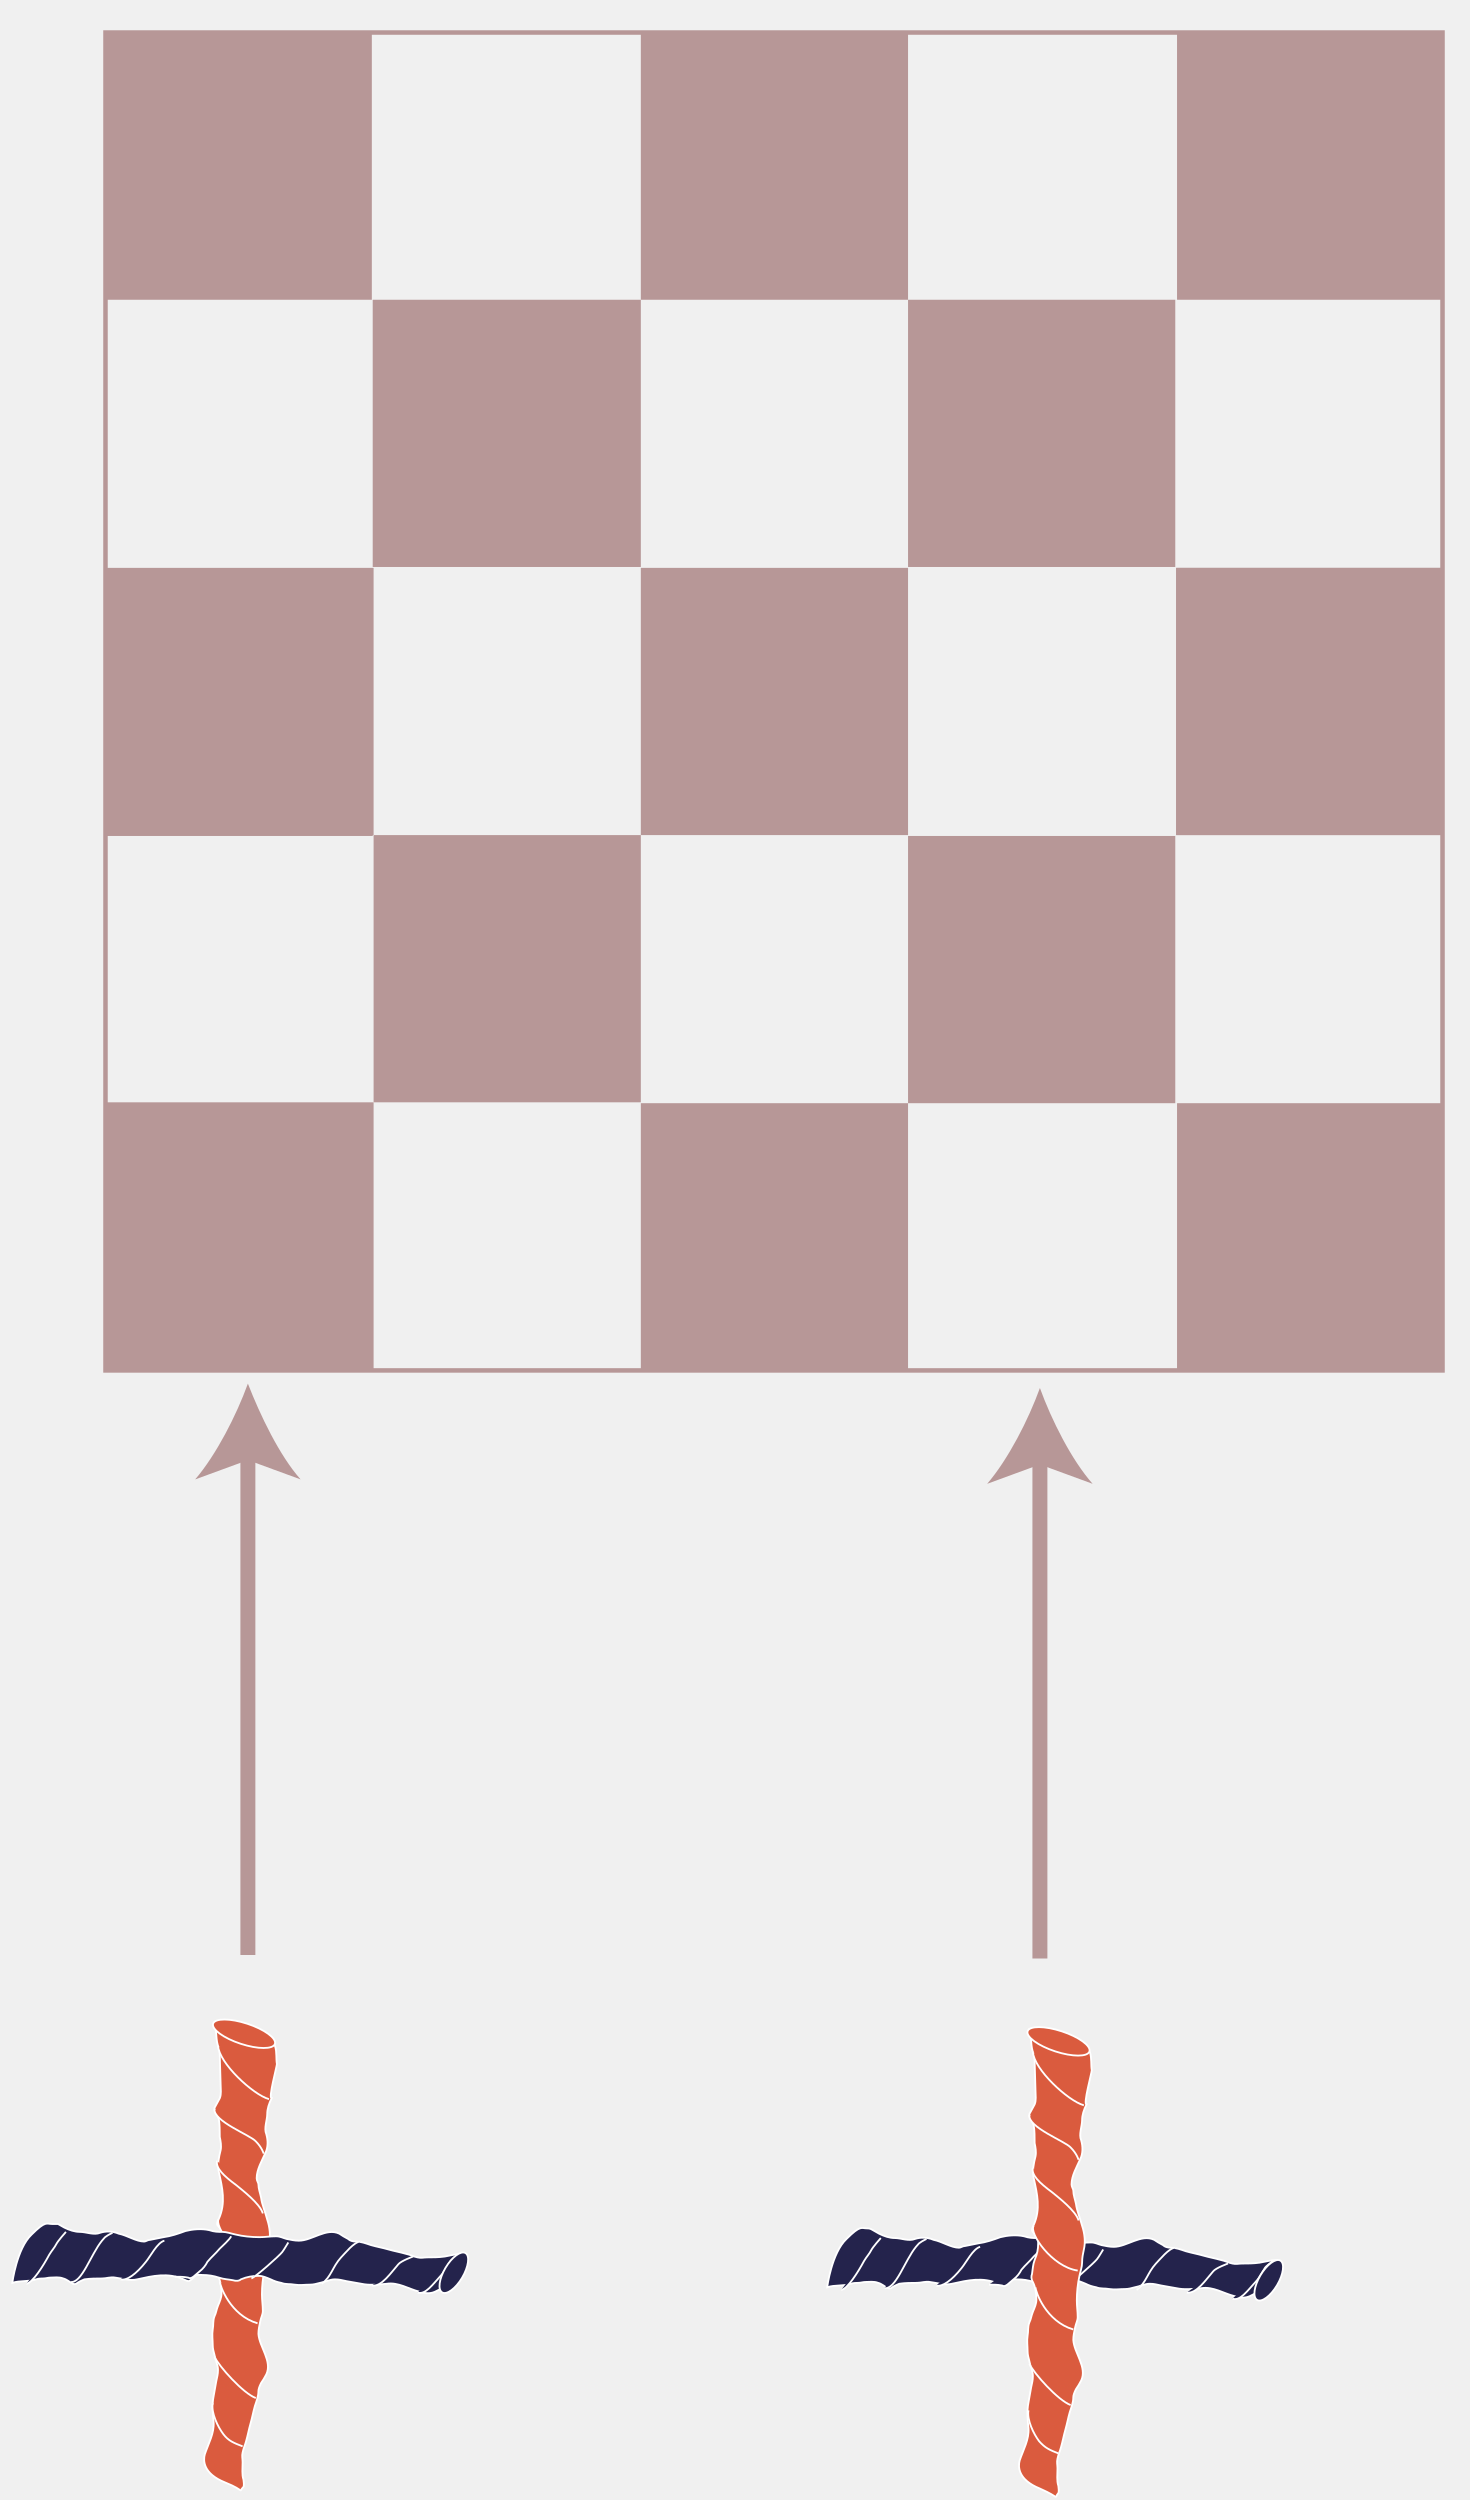
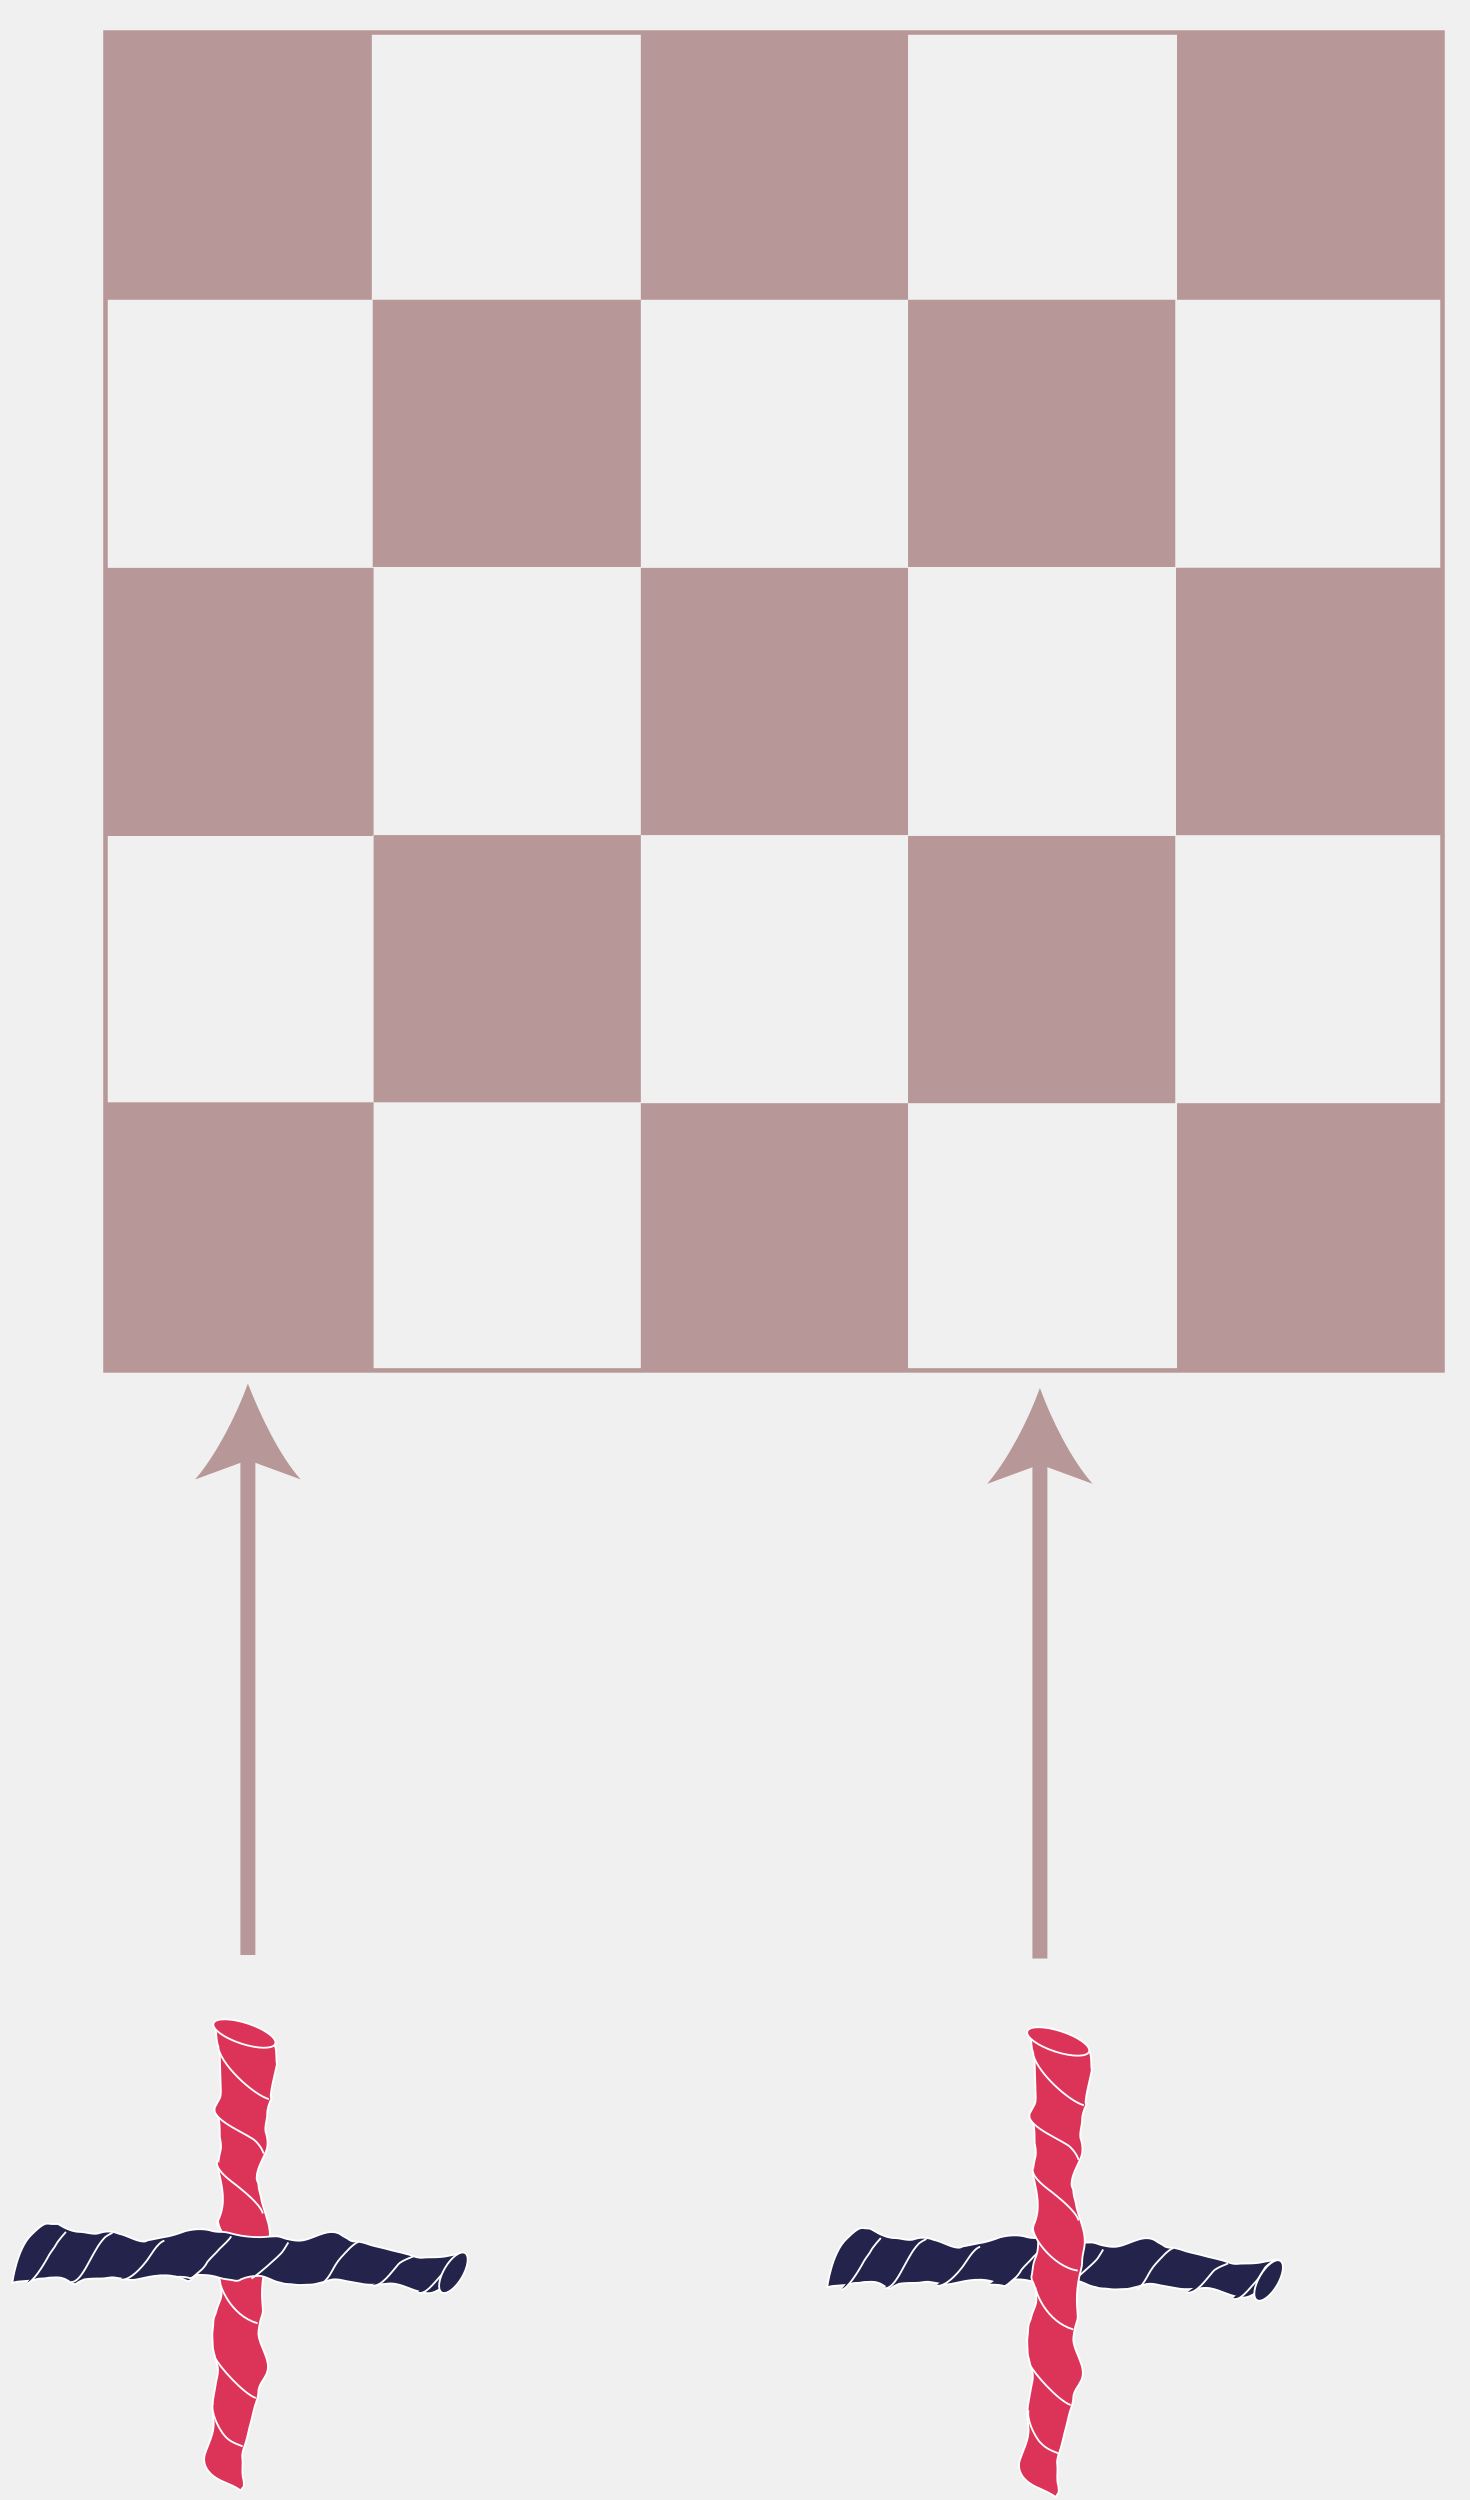
<svg xmlns="http://www.w3.org/2000/svg" version="1.1" id="Layer_1" x="0px" y="0px" viewBox="0 0 167.2 284.4" style="enable-background:new 0 0 167.2 284.4;" xml:space="preserve">
  <style type="text/css">
- 	.st0{fill:#DA5B3E;stroke:#FFFFFF;stroke-width:0.21;stroke-miterlimit:10;}
- 	.st1{fill:#DA5B3E;stroke:#FFFFFF;stroke-width:0.21;stroke-miterlimit:9.999;}
+ 	.st0{fill:#DC3359;stroke:#FFFFFF;stroke-width:0.21;stroke-miterlimit:10;}
+ 	.st1{fill:#DC3359;stroke:#FFFFFF;stroke-width:0.21;stroke-miterlimit:9.998;}
	.st2{fill:#24234C;stroke:#FFFFFF;stroke-width:0.21;stroke-miterlimit:10;}
	.st3{fill:#24234C;stroke:#FFFFFF;stroke-width:0.21;stroke-miterlimit:10.001;}
	.st4{fill:none;stroke:#B79797;stroke-width:1.703;stroke-miterlimit:10;}
	.st5{fill:#B79797;}
	.st6{fill:none;stroke:#B79797;stroke-width:0.512;stroke-miterlimit:10;}
</style>
  <g>
    <g>
      <g>
        <g>
-           <path class="st0" d="M25.6,282.4c-2.5-1-2.5-2.5-2.3-3.2c0.4-1.2,1.1-2.4,1-3.7c-0.1-0.9-0.2-1.9,0-2.9c0.1-0.6,0.2-1.1,0.3-1.7      c0.1-0.5,0.2-0.8,0.2-1.3c0-0.6-0.3-1.1-0.4-1.7c-0.1-0.4-0.2-0.7-0.2-1.1c0-0.6-0.1-1.2,0-1.8c0.1-0.5,0-1,0.2-1.5      c0.2-0.4,0.2-0.7,0.4-1.2c0.2-0.5,0.4-0.9,0.4-1.4c0-0.7-0.1-1.4-0.4-2c-0.2-0.3-0.2-0.7-0.1-0.9c0.1-0.6,0.1-1.1,0.3-1.6      c0.3-0.7,0.4-1.2,0.4-1.9c0-0.3,0.1-0.7-0.2-0.9c-0.2-0.2-0.5-0.4-0.5-0.6s0.1-0.4,0.2-0.6c0.8-1.8,0.4-3.5,0-5.3      c-0.2-0.8,0-1.7,0.2-2.5c0.1-0.5,0-1-0.1-1.5c0-0.7,0-1.4-0.1-2c-0.1-0.3-0.2-0.6-0.4-0.8c-0.1-0.2-0.1-0.4-0.1-0.5      c0.2-0.4,0.4-0.7,0.6-1.1c0.2-0.5,0.1-1,0.1-1.5c0-0.3-0.1-3.1-0.1-3.4c0-0.3,0-0.6-0.1-0.8c-0.4-0.9-0.2-1.9-0.5-2.8l5.9,1.4      c0.5,1,0.6,0.2,1,1.2c0.2,0.6,0.1,1.5,0.2,2c0,0.3-1,3.9-0.6,3.9c-0.3,0.6-0.5,1.2-0.5,1.8c0,0.7-0.4,1.6-0.1,2.3      c0.2,0.7,0.2,1.5-0.1,2.1c-0.4,0.9-1,1.9-1,2.9c0,0.3,0.2,0.5,0.2,0.7c0,0.5,0.2,1,0.3,1.5c0.1,0.8,0.5,1.7,0.7,2.5      c0.3,0.9,0.4,1.9,0.2,2.7c-0.1,0.5-0.2,0.9-0.2,1.5c0,0.5-0.2,1-0.3,1.5c-0.2,0.9-0.3,1.9-0.3,2.8c0,0.7,0.1,1.2,0.1,1.9      c0,0.4-0.2,0.7-0.3,1.2c-0.1,0.5-0.2,0.9-0.2,1.4c0.1,1.5,1.6,3.1,0.9,4.6c-0.2,0.4-0.4,0.7-0.6,1c-0.2,0.4-0.3,0.7-0.3,0.9      c0,0.6-0.2,1.1-0.4,1.7c-0.2,0.7-0.3,1.3-0.5,2c-0.2,0.7-0.3,1.3-0.5,2c-0.1,0.4-0.3,0.8-0.4,1.3c-0.1,0.4,0,0.7,0,1.1      c0,0.7-0.1,1.4,0.1,2c0.1,0.7,0,0.8,0,0.8C27,283.6,28.1,283.4,25.6,282.4z" />
+           <path class="st0" d="M25.6,282.4c-2.5-1-2.5-2.5-2.3-3.2c0.4-1.2,1.1-2.4,1-3.7c-0.1-0.9-0.2-1.9,0-2.9c0.1-0.6,0.2-1.1,0.3-1.7      c0.1-0.5,0.2-0.8,0.2-1.3c0-0.6-0.3-1.1-0.4-1.7c-0.1-0.4-0.2-0.7-0.2-1.1c0-0.6-0.1-1.2,0-1.8c0.1-0.5,0-1,0.2-1.5      c0.2-0.4,0.2-0.7,0.4-1.2c0.2-0.5,0.4-0.9,0.4-1.4c0-0.7-0.1-1.4-0.4-2c-0.2-0.3-0.2-0.7-0.1-0.9c0.1-0.6,0.1-1.1,0.3-1.6      c0.3-0.7,0.4-1.2,0.4-1.9c0-0.3,0.1-0.7-0.2-0.9c-0.2-0.2-0.5-0.4-0.5-0.6s0.1-0.4,0.2-0.6c0.8-1.8,0.4-3.5,0-5.3      c-0.2-0.8,0-1.7,0.2-2.5c0.1-0.5,0-1-0.1-1.5c0-0.7,0-1.4-0.1-2c-0.1-0.3-0.2-0.6-0.4-0.8c-0.1-0.2-0.1-0.4-0.1-0.5      c0.2-0.4,0.4-0.7,0.6-1.1c0.2-0.5,0.1-1,0.1-1.5c0-0.3-0.1-3.1-0.1-3.4c0-0.3,0-0.6-0.1-0.8c-0.4-0.9-0.2-1.9-0.5-2.8l5.9,1.4      c0.5,1,0.6,0.2,1,1.2c0.2,0.6,0.1,1.5,0.2,2c0,0.3-1,3.9-0.6,3.9c-0.3,0.6-0.5,1.2-0.5,1.8c0,0.7-0.4,1.6-0.1,2.3      c0.2,0.7,0.2,1.5-0.1,2.1c-0.4,0.9-1,1.9-1,2.9c0,0.3,0.2,0.5,0.2,0.7c0,0.5,0.2,1,0.3,1.5c0.1,0.8,0.5,1.7,0.7,2.5      c0.3,0.9,0.4,1.9,0.2,2.7c-0.1,0.5-0.2,0.9-0.2,1.5c0,0.5-0.2,1-0.3,1.5c-0.2,0.9-0.3,1.9-0.3,2.8c0,0.7,0.1,1.2,0.1,1.9      c0,0.4-0.2,0.7-0.3,1.2c-0.1,0.5-0.2,0.9-0.2,1.4c0.1,1.5,1.6,3.1,0.9,4.6c-0.2,0.4-0.4,0.7-0.6,1c-0.2,0.4-0.3,0.7-0.3,0.9      c0,0.6-0.2,1.1-0.4,1.7c-0.2,0.7-0.3,1.3-0.5,2s-0.3,1.3-0.5,2c-0.1,0.4-0.3,0.8-0.4,1.3c-0.1,0.4,0,0.7,0,1.1      c0,0.7-0.1,1.4,0.1,2c0.1,0.7,0,0.8,0,0.8C27,283.6,28.1,283.4,25.6,282.4z" />
          <path class="st0" d="M24.8,232.7c0.1,2,4,5.6,5.8,6.1" />
          <path class="st0" d="M24.4,239.9c-0.2,1.4,4.1,3,4.7,3.7c0.7,0.7,0.9,1.4,0.9,1.4" />
          <path class="st0" d="M24.7,245.8c-0.2,0.8,0.7,1.7,2.2,2.8c0.6,0.5,2.7,2.1,3,3.2" />
          <path class="st0" d="M24.9,252.4c-0.6,0.8,2.1,4.7,5,5.1" />
          <path class="st0" d="M25,259.5c0,0.5,1.2,3.9,4.3,4.8" />
          <path class="st0" d="M24.4,268.1c0.5,1.1,3.3,4.2,4.7,4.7" />
          <path class="st0" d="M24.2,273.4c-0.2,1.1,0.6,2.7,1.2,3.5s1.2,1,2.2,1.4" />
        </g>
-         <ellipse transform="matrix(0.3109 -0.9504 0.9504 0.3109 -200.8054 185.8398)" class="st1" cx="27.8" cy="231.4" rx="1.2" ry="3.7" />
+         <ellipse transform="matrix(0.3109 -0.9504 0.9504 0.3109 -200.7652 185.8122)" class="st1" cx="27.8" cy="231.4" rx="1.2" ry="3.7" />
      </g>
      <g>
        <g>
-           <path class="st2" d="M51.8,259.9l0.8-3.5c-0.7,0-1.4,0.2-2,0.3c-0.7,0.1-1.4,0.1-2,0.1c-0.4,0-0.7,0.1-1.1,0      c-0.5-0.1-0.8-0.3-1.3-0.4c-0.7-0.2-1.3-0.3-2-0.5c-0.7-0.2-1.3-0.3-2-0.5c-0.6-0.2-1.1-0.4-1.7-0.4c-0.4,0-0.7-0.1-0.9-0.3      c-0.4-0.2-0.7-0.4-1-0.6c-1.5-0.7-3.1,0.8-4.6,0.8c-0.5,0-0.9-0.1-1.4-0.2c-0.4-0.1-0.7-0.3-1.2-0.3c-0.7,0-1.2,0.1-1.9,0.1      c-0.9,0-1.9-0.1-2.7-0.3c-0.5-0.1-1-0.3-1.5-0.3s-0.9,0-1.5-0.2c-0.9-0.2-1.9-0.1-2.7,0.1c-0.8,0.3-1.7,0.6-2.5,0.7      c-0.5,0.1-1,0.2-1.5,0.3c-0.3,0-0.5,0.2-0.7,0.2c-0.9,0-1.9-0.7-2.9-0.9c-0.7-0.3-1.5-0.3-2.1-0.1c-0.7,0.3-1.6-0.1-2.3-0.1      c-0.6,0-1.2-0.2-1.8-0.5c-0.2-0.1-0.5-0.3-0.7-0.4C6.4,253,6.2,253,5.9,253c-0.6,0-0.7-0.4-2.3,1.2c-1.7,1.6-2.2,5.5-2.2,5.5      c0.9-0.3,1.8-0.1,2.7-0.4c0.3-0.1,0.6-0.1,0.8-0.1c0.3,0,0.6-0.1,0.8-0.1c0.5,0,1-0.1,1.5,0.1c0.4,0.1,0.7,0.4,1.1,0.6      c0.2,0.1,0.4,0,0.5-0.1c0.3-0.2,0.6-0.3,0.8-0.4c0.7-0.1,1.4-0.1,2-0.1c0.5,0,1-0.2,1.5-0.1c0.8,0.1,1.7,0.4,2.5,0.2      c1.8-0.4,3.5-0.8,5.3,0c0.2,0.1,0.4,0.2,0.6,0.2c0.2-0.1,0.4-0.3,0.6-0.5c0.3-0.3,0.6-0.2,0.9-0.2c0.7,0,1.3,0.1,1.9,0.3      c0.6,0.2,1.1,0.2,1.6,0.3c0.3,0.1,0.7,0.1,0.9-0.1c0.7-0.3,1.4-0.4,2-0.4c0.5,0,0.9,0.2,1.4,0.4c0.4,0.2,0.7,0.3,1.2,0.4      c0.5,0.2,1,0.1,1.5,0.2c0.6,0.1,1.2,0,1.8,0c0.4,0,0.7-0.1,1.1-0.2c0.6-0.1,1.1-0.4,1.7-0.4c0.5,0,0.8,0.1,1.3,0.2      c0.6,0.1,1.1,0.2,1.7,0.3c0.9,0.2,1.9,0.1,2.9,0c1.3-0.2,2.5,0.6,3.7,0.9c0.7,0.2,1.3,0.3,2-0.1c0.4-0.2,0.8-0.4,1.2-0.6      C51.2,260.1,51.5,260.1,51.8,259.9L51.8,259.9" />
+           <path class="st2" d="M51.8,259.9l0.8-3.5c-0.7,0-1.4,0.2-2,0.3c-0.7,0.1-1.4,0.1-2,0.1c-0.4,0-0.7,0.1-1.1,0      c-0.5-0.1-0.8-0.3-1.3-0.4c-0.7-0.2-1.3-0.3-2-0.5c-0.7-0.2-1.3-0.3-2-0.5c-0.6-0.2-1.1-0.4-1.7-0.4c-0.4,0-0.7-0.1-0.9-0.3      c-0.4-0.2-0.7-0.4-1-0.6c-1.5-0.7-3.1,0.8-4.6,0.8c-0.5,0-0.9-0.1-1.4-0.2c-0.4-0.1-0.7-0.3-1.2-0.3c-0.7,0-1.2,0.1-1.9,0.1      c-0.9,0-1.9-0.1-2.7-0.3c-0.5-0.1-1-0.3-1.5-0.3s-0.9,0-1.5-0.2c-0.9-0.2-1.9-0.1-2.7,0.1c-0.8,0.3-1.7,0.6-2.5,0.7      c-0.5,0.1-1,0.2-1.5,0.3c-0.3,0-0.5,0.2-0.7,0.2c-0.9,0-1.9-0.7-2.9-0.9c-0.7-0.3-1.5-0.3-2.1-0.1c-0.7,0.3-1.6-0.1-2.3-0.1      c-0.6,0-1.2-0.2-1.8-0.5c-0.2-0.1-0.5-0.3-0.7-0.4c-0.2,0-0.4,0-0.7,0c-0.6,0-0.7-0.4-2.3,1.2c-1.7,1.6-2.2,5.5-2.2,5.5      c0.9-0.3,1.8-0.1,2.7-0.4c0.3-0.1,0.6-0.1,0.8-0.1c0.3,0,0.6-0.1,0.8-0.1c0.5,0,1-0.1,1.5,0.1c0.4,0.1,0.7,0.4,1.1,0.6      c0.2,0.1,0.4,0,0.5-0.1c0.3-0.2,0.6-0.3,0.8-0.4c0.7-0.1,1.4-0.1,2-0.1c0.5,0,1-0.2,1.5-0.1c0.8,0.1,1.7,0.4,2.5,0.2      c1.8-0.4,3.5-0.8,5.3,0c0.2,0.1,0.4,0.2,0.6,0.2c0.2-0.1,0.4-0.3,0.6-0.5c0.3-0.3,0.6-0.2,0.9-0.2c0.7,0,1.3,0.1,1.9,0.3      c0.6,0.2,1.1,0.2,1.6,0.3c0.3,0.1,0.7,0.1,0.9-0.1c0.7-0.3,1.4-0.4,2-0.4c0.5,0,0.9,0.2,1.4,0.4c0.4,0.2,0.7,0.3,1.2,0.4      c0.5,0.2,1,0.1,1.5,0.2c0.6,0.1,1.2,0,1.8,0c0.4,0,0.7-0.1,1.1-0.2c0.6-0.1,1.1-0.4,1.7-0.4c0.5,0,0.8,0.1,1.3,0.2      c0.6,0.1,1.1,0.2,1.7,0.3c0.9,0.2,1.9,0.1,2.9,0c1.3-0.2,2.5,0.6,3.7,0.9c0.7,0.2,1.3,0.3,2-0.1c0.4-0.2,0.8-0.4,1.2-0.6      C51.2,260.1,51.5,260.1,51.8,259.9L51.8,259.9" />
          <path class="st2" d="M3,259.8c0.7-0.1,1.9-2,2.6-3.3c0.3-0.5,0.6-0.8,0.8-1.2c0.2-0.4,1.1-1.4,1.1-1.4" />
          <path class="st2" d="M8,259.6c1.3,0.2,2.3-3.1,3.6-4.7c0.2-0.2,0.3-0.4,0.5-0.5c0.1-0.1,0.7-0.4,0.7-0.4" />
          <path class="st2" d="M13.7,259.3c0.7,0.2,1.8-0.6,2.9-2c0.5-0.6,1.3-2.2,2.1-2.4" />
          <path class="st2" d="M19.9,259c0.5,0,1,0,1.5,0.1c0.2,0.1,0.3,0.1,0.6-0.1c0.2-0.2,0.5-0.4,0.7-0.6c0.4-0.3,0.7-0.7,0.9-1.1      c0.5-0.6,0.9-0.9,1.4-1.5c0.3-0.3,1.1-1,1.3-1.4" />
          <path class="st2" d="M28.6,259.2c0.5-0.2,3.2-2.6,3.5-3c0.3-0.4,0.5-0.8,0.7-1.1" />
          <path class="st2" d="M36.6,259.8c1.1-0.8,1.2-1.9,2.2-3c0.4-0.4,1.5-1.8,2.2-1.8" />
          <path class="st2" d="M42.3,260c1.1,0.2,2.2-1.5,3-2.4c0.3-0.4,1.7-0.9,1.7-0.9" />
          <path class="st2" d="M47.5,260.8c0.9,0.3,1.7-0.9,2.8-2.1c0.2-0.2,0.7-1.1,0.9-1.4c0.1-0.2,0.8-0.7,0.9-0.8" />
        </g>
-         <ellipse transform="matrix(0.51 -0.8602 0.8602 0.51 -197.1358 171.0477)" class="st3" cx="51.6" cy="258.6" rx="2.6" ry="1.1" />
+         <ellipse transform="matrix(0.51 -0.8602 0.8602 0.51 -197.0993 171.1005)" class="st3" cx="51.6" cy="258.5" rx="2.6" ry="1.1" />
      </g>
    </g>
    <g>
      <g>
        <g>
-           <path class="st2" d="M144.5,260.6l0.8-3.5c-0.7,0-1.4,0.2-2,0.3c-0.7,0.1-1.4,0.1-2,0.1c-0.4,0-0.7,0.1-1.1,0      c-0.5-0.1-0.8-0.3-1.3-0.4c-0.7-0.2-1.3-0.3-2-0.5s-1.3-0.3-2-0.5c-0.6-0.2-1.1-0.4-1.7-0.4c-0.4,0-0.7-0.1-0.9-0.3      c-0.4-0.2-0.7-0.4-1-0.6c-1.5-0.7-3.1,0.8-4.6,0.8c-0.5,0-0.9-0.1-1.4-0.2c-0.4-0.1-0.7-0.3-1.2-0.3c-0.7,0-1.2,0.1-1.9,0.1      c-0.9,0-1.9-0.1-2.7-0.3c-0.5-0.1-1-0.3-1.5-0.3c-0.5,0-0.9,0-1.5-0.2c-0.9-0.2-1.9-0.1-2.7,0.1c-0.8,0.3-1.7,0.6-2.5,0.7      c-0.5,0.1-1,0.2-1.5,0.3c-0.3,0-0.5,0.2-0.7,0.2c-0.9,0-1.9-0.7-2.9-0.9c-0.7-0.3-1.5-0.3-2.1-0.1c-0.7,0.3-1.6-0.1-2.3-0.1      c-0.6,0-1.2-0.2-1.8-0.5c-0.2-0.1-0.5-0.3-0.7-0.4c-0.3-0.2-0.5-0.2-0.7-0.2c-0.6,0-0.7-0.4-2.3,1.2c-1.7,1.6-2.2,5.5-2.2,5.5      c0.9-0.3,1.8-0.1,2.7-0.4c0.3-0.1,0.6-0.1,0.8-0.1c0.3,0,0.6-0.1,0.8-0.1c0.5,0,1-0.1,1.5,0.1c0.4,0.1,0.7,0.4,1.1,0.6      c0.2,0.1,0.4,0,0.5-0.1c0.3-0.2,0.6-0.3,0.8-0.4c0.7-0.1,1.4-0.1,2-0.1c0.5,0,1-0.2,1.5-0.1c0.8,0.1,1.7,0.4,2.5,0.2      c1.8-0.4,3.5-0.8,5.3,0c0.2,0.1,0.4,0.2,0.6,0.2c0.2-0.1,0.4-0.3,0.6-0.5c0.3-0.3,0.6-0.2,0.9-0.2c0.7,0,1.3,0.1,1.9,0.3      c0.6,0.2,1.1,0.2,1.6,0.3c0.3,0.1,0.7,0.1,0.9-0.1c0.7-0.3,1.4-0.4,2-0.4c0.5,0,0.9,0.2,1.4,0.4c0.4,0.2,0.7,0.3,1.2,0.4      c0.5,0.2,1,0.1,1.5,0.2c0.6,0.1,1.2,0,1.8,0c0.4,0,0.7-0.1,1.1-0.2c0.6-0.1,1.1-0.4,1.7-0.4c0.5,0,0.8,0.1,1.3,0.2      c0.6,0.1,1.1,0.2,1.7,0.3c0.9,0.2,1.9,0.1,2.9,0c1.3-0.2,2.5,0.6,3.7,0.9c0.7,0.2,1.3,0.3,2-0.1c0.4-0.2,0.8-0.4,1.2-0.6      C143.9,260.9,144.3,260.9,144.5,260.6L144.5,260.6" />
+           <path class="st2" d="M144.5,260.6l0.8-3.5c-0.7,0-1.4,0.2-2,0.3c-0.7,0.1-1.4,0.1-2,0.1c-0.4,0-0.7,0.1-1.1,0      c-0.5-0.1-0.8-0.3-1.3-0.4c-0.7-0.2-1.3-0.3-2-0.5s-1.3-0.3-2-0.5c-0.6-0.2-1.1-0.4-1.7-0.4c-0.4,0-0.7-0.1-0.9-0.3      c-0.4-0.2-0.7-0.4-1-0.6c-1.5-0.7-3.1,0.8-4.6,0.8c-0.5,0-0.9-0.1-1.4-0.2c-0.4-0.1-0.7-0.3-1.2-0.3c-0.7,0-1.2,0.1-1.9,0.1      c-0.9,0-1.9-0.1-2.7-0.3c-0.5-0.1-1-0.3-1.5-0.3s-0.9,0-1.5-0.2c-0.9-0.2-1.9-0.1-2.7,0.1c-0.8,0.3-1.7,0.6-2.5,0.7      c-0.5,0.1-1,0.2-1.5,0.3c-0.3,0-0.5,0.2-0.7,0.2c-0.9,0-1.9-0.7-2.9-0.9c-0.7-0.3-1.5-0.3-2.1-0.1c-0.7,0.3-1.6-0.1-2.3-0.1      c-0.6,0-1.2-0.2-1.8-0.5c-0.2-0.1-0.5-0.3-0.7-0.4c-0.3-0.2-0.5-0.2-0.7-0.2c-0.6,0-0.7-0.4-2.3,1.2c-1.7,1.6-2.2,5.5-2.2,5.5      c0.9-0.3,1.8-0.1,2.7-0.4c0.3-0.1,0.6-0.1,0.8-0.1c0.3,0,0.6-0.1,0.8-0.1c0.5,0,1-0.1,1.5,0.1c0.4,0.1,0.7,0.4,1.1,0.6      c0.2,0.1,0.4,0,0.5-0.1c0.3-0.2,0.6-0.3,0.8-0.4c0.7-0.1,1.4-0.1,2-0.1c0.5,0,1-0.2,1.5-0.1c0.8,0.1,1.7,0.4,2.5,0.2      c1.8-0.4,3.5-0.8,5.3,0c0.2,0.1,0.4,0.2,0.6,0.2c0.2-0.1,0.4-0.3,0.6-0.5c0.3-0.3,0.6-0.2,0.9-0.2c0.7,0,1.3,0.1,1.9,0.3      c0.6,0.2,1.1,0.2,1.6,0.3c0.3,0.1,0.7,0.1,0.9-0.1c0.7-0.3,1.4-0.4,2-0.4c0.5,0,0.9,0.2,1.4,0.4c0.4,0.2,0.7,0.3,1.2,0.4      c0.5,0.2,1,0.1,1.5,0.2c0.6,0.1,1.2,0,1.8,0c0.4,0,0.7-0.1,1.1-0.2c0.6-0.1,1.1-0.4,1.7-0.4c0.5,0,0.8,0.1,1.3,0.2      c0.6,0.1,1.1,0.2,1.7,0.3c0.9,0.2,1.9,0.1,2.9,0c1.3-0.2,2.5,0.6,3.7,0.9c0.7,0.2,1.3,0.3,2-0.1c0.4-0.2,0.8-0.4,1.2-0.6      C143.9,260.9,144.3,260.9,144.5,260.6L144.5,260.6" />
          <path class="st2" d="M95.7,260.5c0.7-0.1,1.9-2,2.6-3.3c0.3-0.5,0.6-0.8,0.8-1.2c0.2-0.4,1.1-1.4,1.1-1.4" />
          <path class="st2" d="M100.6,260.3c1.3,0.2,2.3-3.1,3.6-4.7c0.2-0.2,0.3-0.4,0.5-0.5c0.1-0.1,0.7-0.4,0.7-0.4" />
          <path class="st2" d="M106.5,260c0.7,0.2,1.8-0.6,2.9-2c0.5-0.6,1.3-2.2,2.1-2.4" />
          <path class="st2" d="M112.5,259.9c0.5,0,1,0,1.5,0.1c0.2,0.1,0.3,0.1,0.6-0.1c0.2-0.2,0.5-0.4,0.7-0.6c0.4-0.3,0.7-0.7,0.9-1.1      c0.5-0.6,0.9-0.9,1.4-1.5c0.3-0.3,1.1-1,1.3-1.4" />
-           <path class="st2" d="M121.3,260c0.5-0.2,3.2-2.6,3.5-3c0.3-0.4,0.5-0.8,0.7-1.1" />
+           <path class="st2" d="M121.3,260c0.5-0.2,3.2-2.6,3.5-3s0.5-0.8,0.7-1.1" />
          <path class="st2" d="M129.3,260.5c1.1-0.8,1.2-1.9,2.2-3c0.4-0.4,1.5-1.8,2.2-1.8" />
          <path class="st2" d="M135,260.8c1.1,0.2,2.2-1.5,3-2.4c0.3-0.4,1.7-0.9,1.7-0.9" />
          <path class="st2" d="M140.2,261.5c0.9,0.3,1.7-0.9,2.8-2.1c0.2-0.2,0.7-1.1,0.9-1.4c0.1-0.2,0.8-0.7,0.9-0.8" />
        </g>
-         <ellipse transform="matrix(0.51 -0.8602 0.8602 0.51 -152.397 251.2377)" class="st3" cx="144.3" cy="259.4" rx="2.6" ry="1.1" />
+         <ellipse transform="matrix(0.51 -0.8602 0.8602 0.51 -152.4109 251.2628)" class="st3" cx="144.3" cy="259.4" rx="2.6" ry="1.1" />
      </g>
      <g>
        <g>
-           <path class="st0" d="M118.3,283.1c-2.5-1-2.5-2.5-2.3-3.2c0.4-1.2,1.1-2.4,1-3.7c-0.1-0.9-0.2-1.9,0-2.9      c0.1-0.6,0.2-1.1,0.3-1.7c0.1-0.5,0.2-0.8,0.2-1.3c0-0.6-0.3-1.1-0.4-1.7c-0.1-0.4-0.2-0.7-0.2-1.1c0-0.6-0.1-1.2,0-1.8      c0.1-0.5,0-1,0.2-1.5c0.2-0.4,0.2-0.7,0.4-1.2c0.2-0.5,0.4-0.9,0.4-1.4c0-0.7-0.1-1.4-0.4-2c-0.2-0.3-0.2-0.7-0.1-0.9      c0.1-0.6,0.1-1.1,0.3-1.6c0.3-0.7,0.4-1.2,0.4-1.9c0-0.3,0.1-0.7-0.2-0.9c-0.2-0.2-0.5-0.4-0.5-0.6s0.1-0.4,0.2-0.6      c0.8-1.8,0.4-3.5,0-5.3c-0.2-0.8,0-1.7,0.2-2.5c0.1-0.5,0-1-0.1-1.5c0-0.7,0-1.4-0.1-2c-0.1-0.3-0.2-0.6-0.4-0.8      c-0.1-0.2-0.1-0.4-0.1-0.5c0.2-0.4,0.4-0.7,0.6-1.1c0.2-0.5,0.1-1,0.1-1.5c0-0.3-0.1-3.1-0.1-3.4c0-0.3,0-0.6-0.1-0.8      c-0.4-0.9-0.2-1.9-0.5-2.8l5.9,1.4c0.5,1,0.6,0.2,1,1.2c0.2,0.6,0.1,1.5,0.2,2c0,0.3-1,3.9-0.6,3.9c-0.3,0.6-0.5,1.2-0.5,1.8      c0,0.7-0.4,1.6-0.1,2.3c0.2,0.7,0.2,1.5-0.1,2.1c-0.4,0.9-1,1.9-1,2.9c0,0.3,0.2,0.5,0.2,0.7c0,0.5,0.2,1,0.3,1.5      c0.1,0.8,0.5,1.7,0.7,2.5c0.3,0.9,0.4,1.9,0.2,2.7c-0.1,0.5-0.2,0.9-0.2,1.5c0,0.5-0.2,1-0.3,1.5c-0.2,0.9-0.3,1.9-0.3,2.8      c0,0.7,0.1,1.2,0.1,1.9c0,0.4-0.2,0.7-0.3,1.2c-0.1,0.5-0.2,0.9-0.2,1.4c0.1,1.5,1.6,3.1,0.9,4.6c-0.2,0.4-0.4,0.7-0.6,1      c-0.2,0.4-0.3,0.7-0.3,0.9c0,0.6-0.2,1.1-0.4,1.7c-0.2,0.7-0.3,1.3-0.5,2c-0.2,0.7-0.3,1.3-0.5,2c-0.1,0.4-0.3,0.8-0.4,1.3      c-0.1,0.4,0,0.7,0,1.1c0,0.7-0.1,1.4,0.1,2c0.1,0.7,0,0.8,0,0.8C119.8,284.3,120.8,284.2,118.3,283.1z" />
+           <path class="st0" d="M118.3,283.1c-2.5-1-2.5-2.5-2.3-3.2c0.4-1.2,1.1-2.4,1-3.7c-0.1-0.9-0.2-1.9,0-2.9      c0.1-0.6,0.2-1.1,0.3-1.7c0.1-0.5,0.2-0.8,0.2-1.3c0-0.6-0.3-1.1-0.4-1.7c-0.1-0.4-0.2-0.7-0.2-1.1c0-0.6-0.1-1.2,0-1.8      c0.1-0.5,0-1,0.2-1.5c0.2-0.4,0.2-0.7,0.4-1.2c0.2-0.5,0.4-0.9,0.4-1.4c0-0.7-0.1-1.4-0.4-2c-0.2-0.3-0.2-0.7-0.1-0.9      c0.1-0.6,0.1-1.1,0.3-1.6c0.3-0.7,0.4-1.2,0.4-1.9c0-0.3,0.1-0.7-0.2-0.9c-0.2-0.2-0.5-0.4-0.5-0.6s0.1-0.4,0.2-0.6      c0.8-1.8,0.4-3.5,0-5.3c-0.2-0.8,0-1.7,0.2-2.5c0.1-0.5,0-1-0.1-1.5c0-0.7,0-1.4-0.1-2c-0.1-0.3-0.2-0.6-0.4-0.8      c-0.1-0.2-0.1-0.4-0.1-0.5c0.2-0.4,0.4-0.7,0.6-1.1c0.2-0.5,0.1-1,0.1-1.5c0-0.3-0.1-3.1-0.1-3.4c0-0.3,0-0.6-0.1-0.8      c-0.4-0.9-0.2-1.9-0.5-2.8l5.9,1.4c0.5,1,0.6,0.2,1,1.2c0.2,0.6,0.1,1.5,0.2,2c0,0.3-1,3.9-0.6,3.9c-0.3,0.6-0.5,1.2-0.5,1.8      c0,0.7-0.4,1.6-0.1,2.3c0.2,0.7,0.2,1.5-0.1,2.1c-0.4,0.9-1,1.9-1,2.9c0,0.3,0.2,0.5,0.2,0.7c0,0.5,0.2,1,0.3,1.5      c0.1,0.8,0.5,1.7,0.7,2.5c0.3,0.9,0.4,1.9,0.2,2.7c-0.1,0.5-0.2,0.9-0.2,1.5c0,0.5-0.2,1-0.3,1.5c-0.2,0.9-0.3,1.9-0.3,2.8      c0,0.7,0.1,1.2,0.1,1.9c0,0.4-0.2,0.7-0.3,1.2c-0.1,0.5-0.2,0.9-0.2,1.4c0.1,1.5,1.6,3.1,0.9,4.6c-0.2,0.4-0.4,0.7-0.6,1      c-0.2,0.4-0.3,0.7-0.3,0.9c0,0.6-0.2,1.1-0.4,1.7c-0.2,0.7-0.3,1.3-0.5,2s-0.3,1.3-0.5,2c-0.1,0.4-0.3,0.8-0.4,1.3      c-0.1,0.4,0,0.7,0,1.1c0,0.7-0.1,1.4,0.1,2c0.1,0.7,0,0.8,0,0.8C119.8,284.3,120.8,284.2,118.3,283.1z" />
          <path class="st0" d="M117.5,233.4c0.1,2,4,5.6,5.8,6.1" />
          <path class="st0" d="M117.1,240.6c-0.2,1.4,4.1,3,4.7,3.7c0.7,0.7,0.9,1.4,0.9,1.4" />
          <path class="st0" d="M117.5,246.6c-0.2,0.8,0.7,1.7,2.2,2.8c0.6,0.5,2.7,2.1,3,3.2" />
          <path class="st0" d="M117.6,253.2c-0.6,0.8,2.1,4.7,5,5.1" />
          <path class="st0" d="M117.8,260.2c0,0.5,1.2,3.9,4.3,4.8" />
          <path class="st0" d="M117.1,268.9c0.5,1.1,3.3,4.2,4.7,4.7" />
          <path class="st0" d="M117,274.2c-0.2,1.1,0.6,2.7,1.2,3.5c0.7,0.8,1.2,1,2.2,1.4" />
        </g>
-         <ellipse transform="matrix(0.3109 -0.9504 0.9504 0.3109 -137.6981 274.4616)" class="st1" cx="120.4" cy="232.2" rx="1.2" ry="3.7" />
+         <ellipse transform="matrix(0.3109 -0.9504 0.9504 0.3109 -137.7371 274.472)" class="st1" cx="120.4" cy="232.2" rx="1.2" ry="3.7" />
      </g>
    </g>
    <g>
      <g>
        <line class="st4" x1="28.2" y1="165.1" x2="28.2" y2="222.4" />
        <g>
          <path class="st5" d="M28.2,157.4c-1.3,3.6-3.6,8.1-6,10.9l6-2.2l6,2.2C31.8,165.6,29.6,161,28.2,157.4z" />
        </g>
      </g>
    </g>
    <g>
      <g>
        <line class="st4" x1="118.3" y1="165.6" x2="118.3" y2="222.8" />
        <g>
          <path class="st5" d="M118.3,157.9c-1.3,3.6-3.6,8.1-6,10.9l6-2.2l6,2.2C121.9,166.1,119.6,161.5,118.3,157.9z" />
        </g>
      </g>
    </g>
    <g>
      <rect x="11.9" y="3.7" class="st5" width="30.4" height="30.4" />
      <rect x="42.4" y="34.1" class="st5" width="30.5" height="30.4" />
      <rect x="72.9" y="3.7" class="st5" width="30.4" height="30.4" />
      <rect x="12.1" y="64.6" class="st5" width="30.4" height="30.4" />
      <rect x="103.3" y="34.1" class="st5" width="30.4" height="30.4" />
      <rect x="133.8" y="64.6" class="st5" width="30.3" height="30.4" />
      <rect x="133.9" y="3.7" class="st5" width="30.1" height="30.4" />
      <rect x="12" y="64.7" class="st5" width="30.4" height="30.4" />
      <rect x="42.5" y="95" class="st5" width="30.4" height="30.4" />
      <rect x="72.9" y="125.5" class="st5" width="30.4" height="30.4" />
      <rect x="72.9" y="64.6" class="st5" width="30.4" height="30.4" />
      <rect x="12.1" y="125.4" class="st5" width="30.4" height="30.4" />
      <rect x="103.3" y="95.1" class="st5" width="30.4" height="30.4" />
      <rect x="133.9" y="125.5" class="st5" width="30.2" height="30.4" />
      <rect x="133.8" y="64.6" class="st5" width="30.3" height="30.4" />
      <rect x="12" y="3.7" class="st6" width="152.1" height="152.2" />
    </g>
  </g>
</svg>
